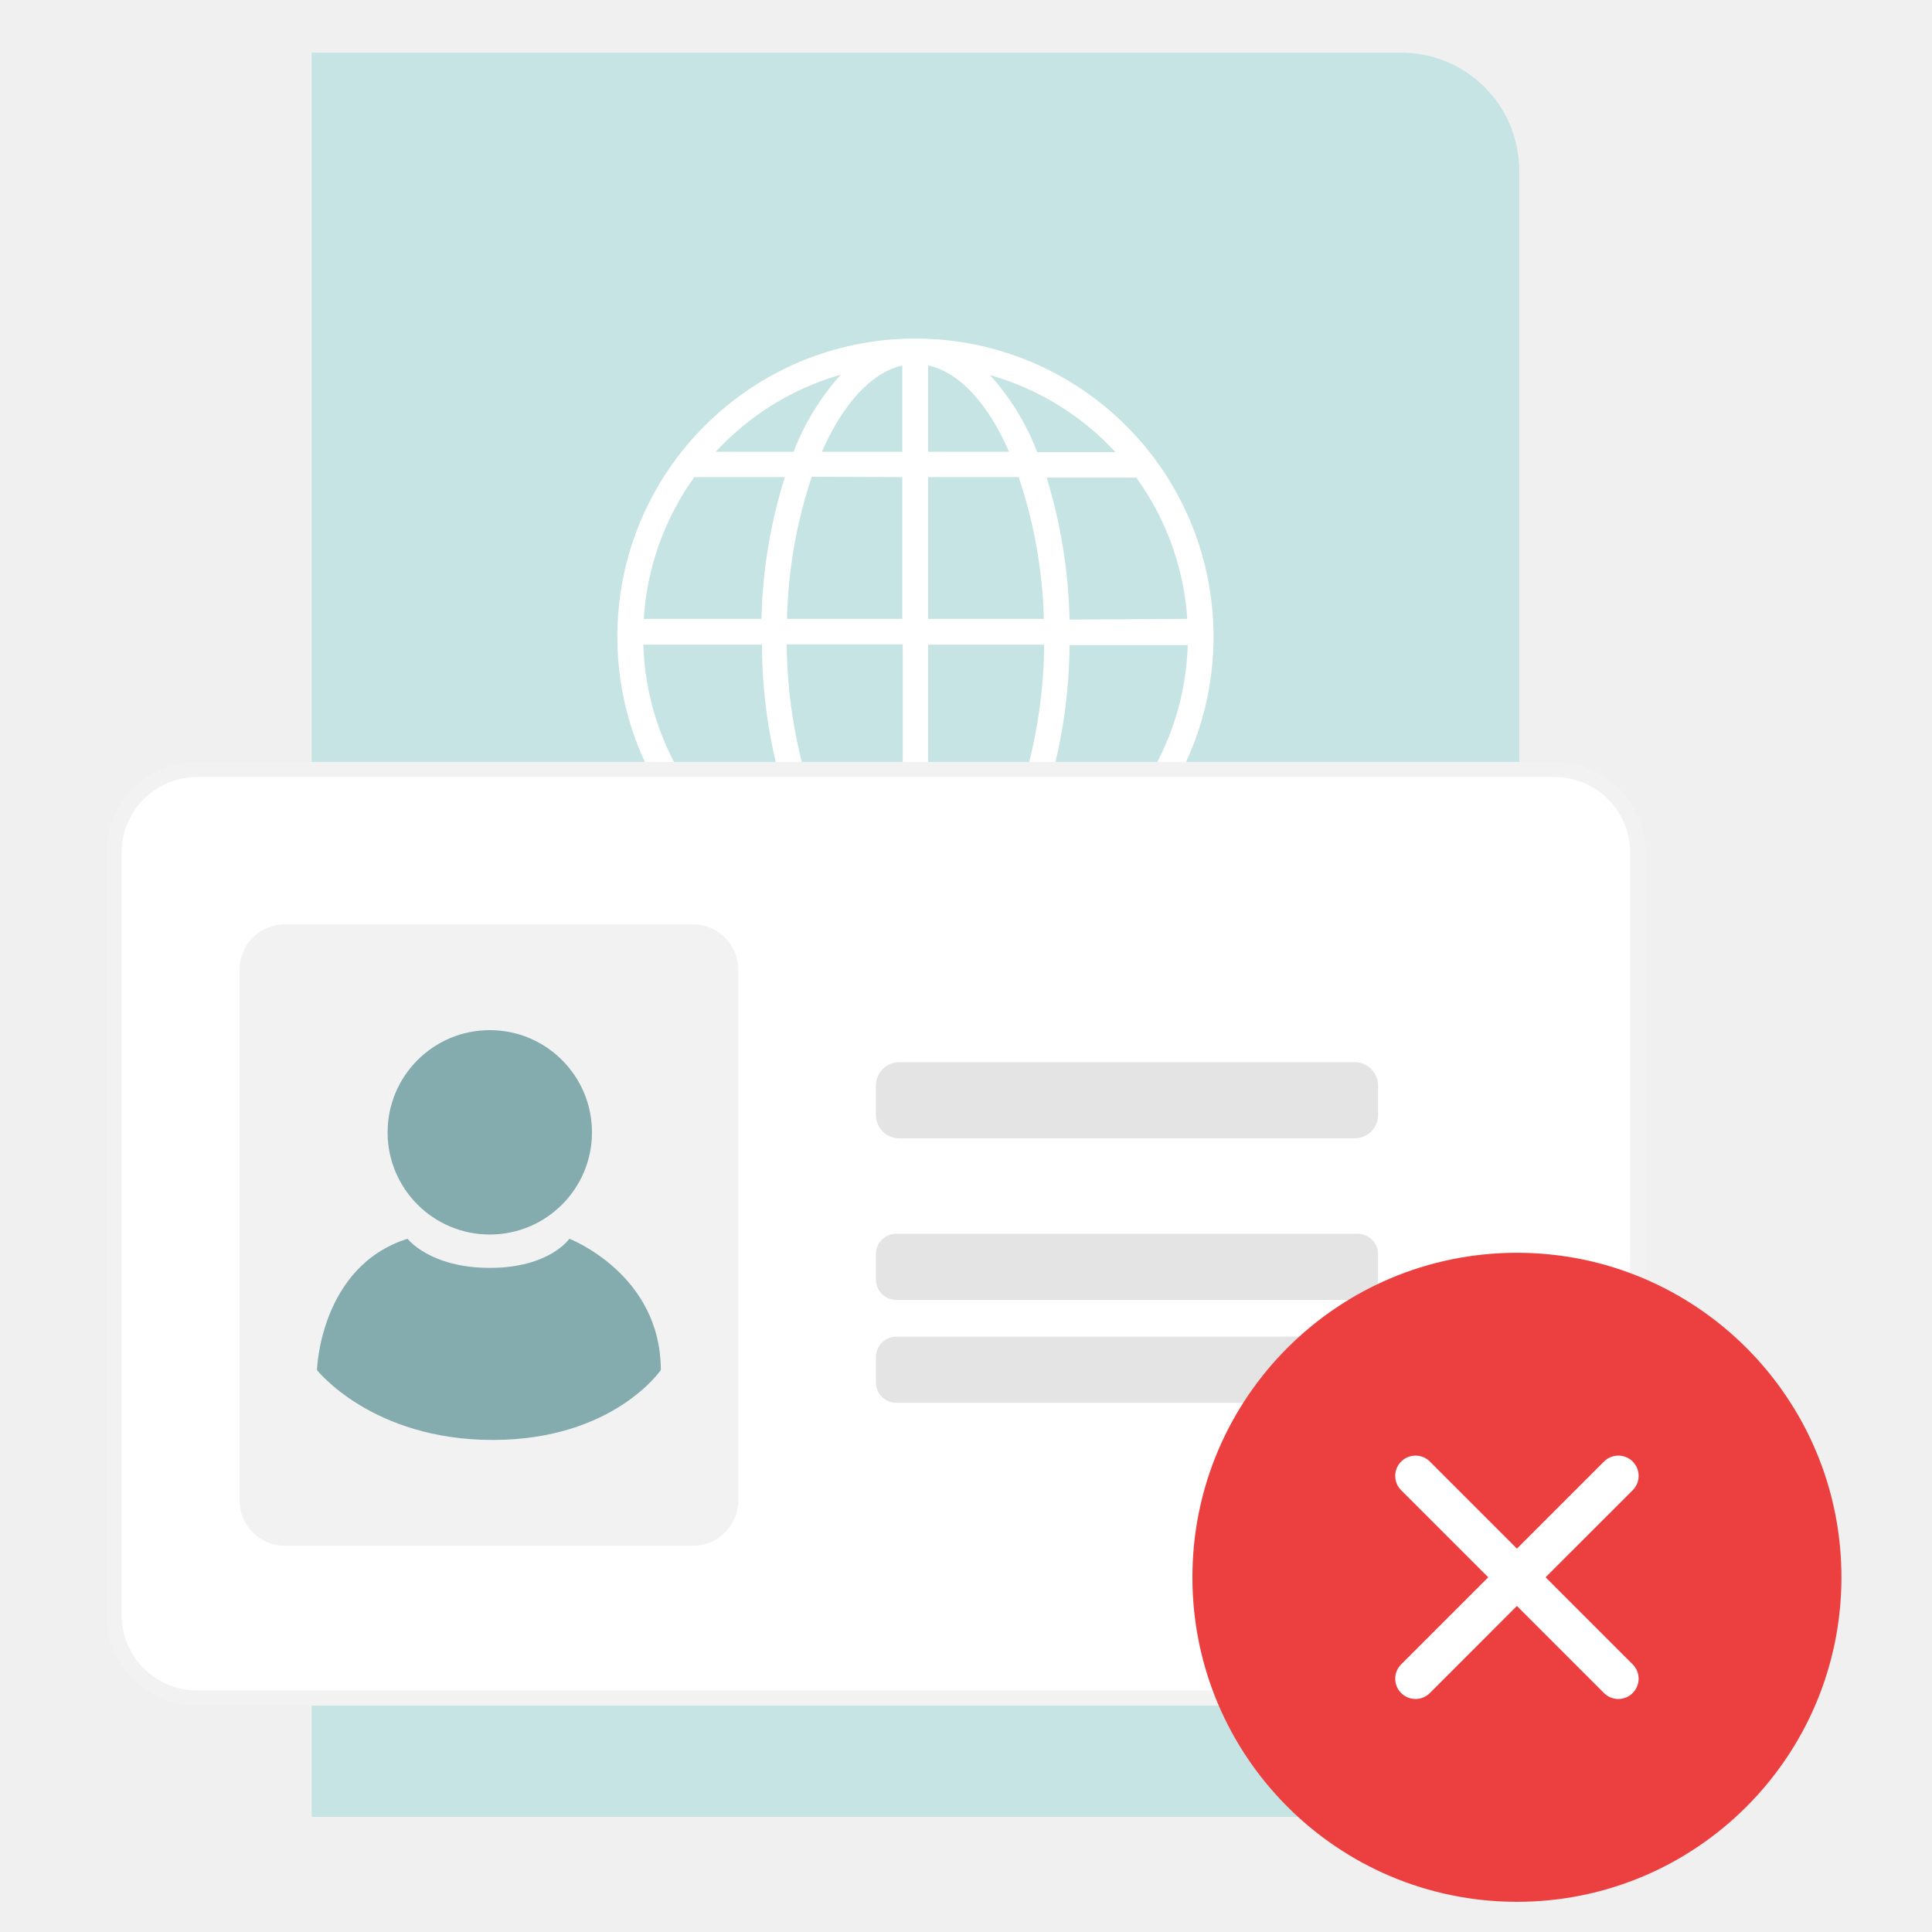
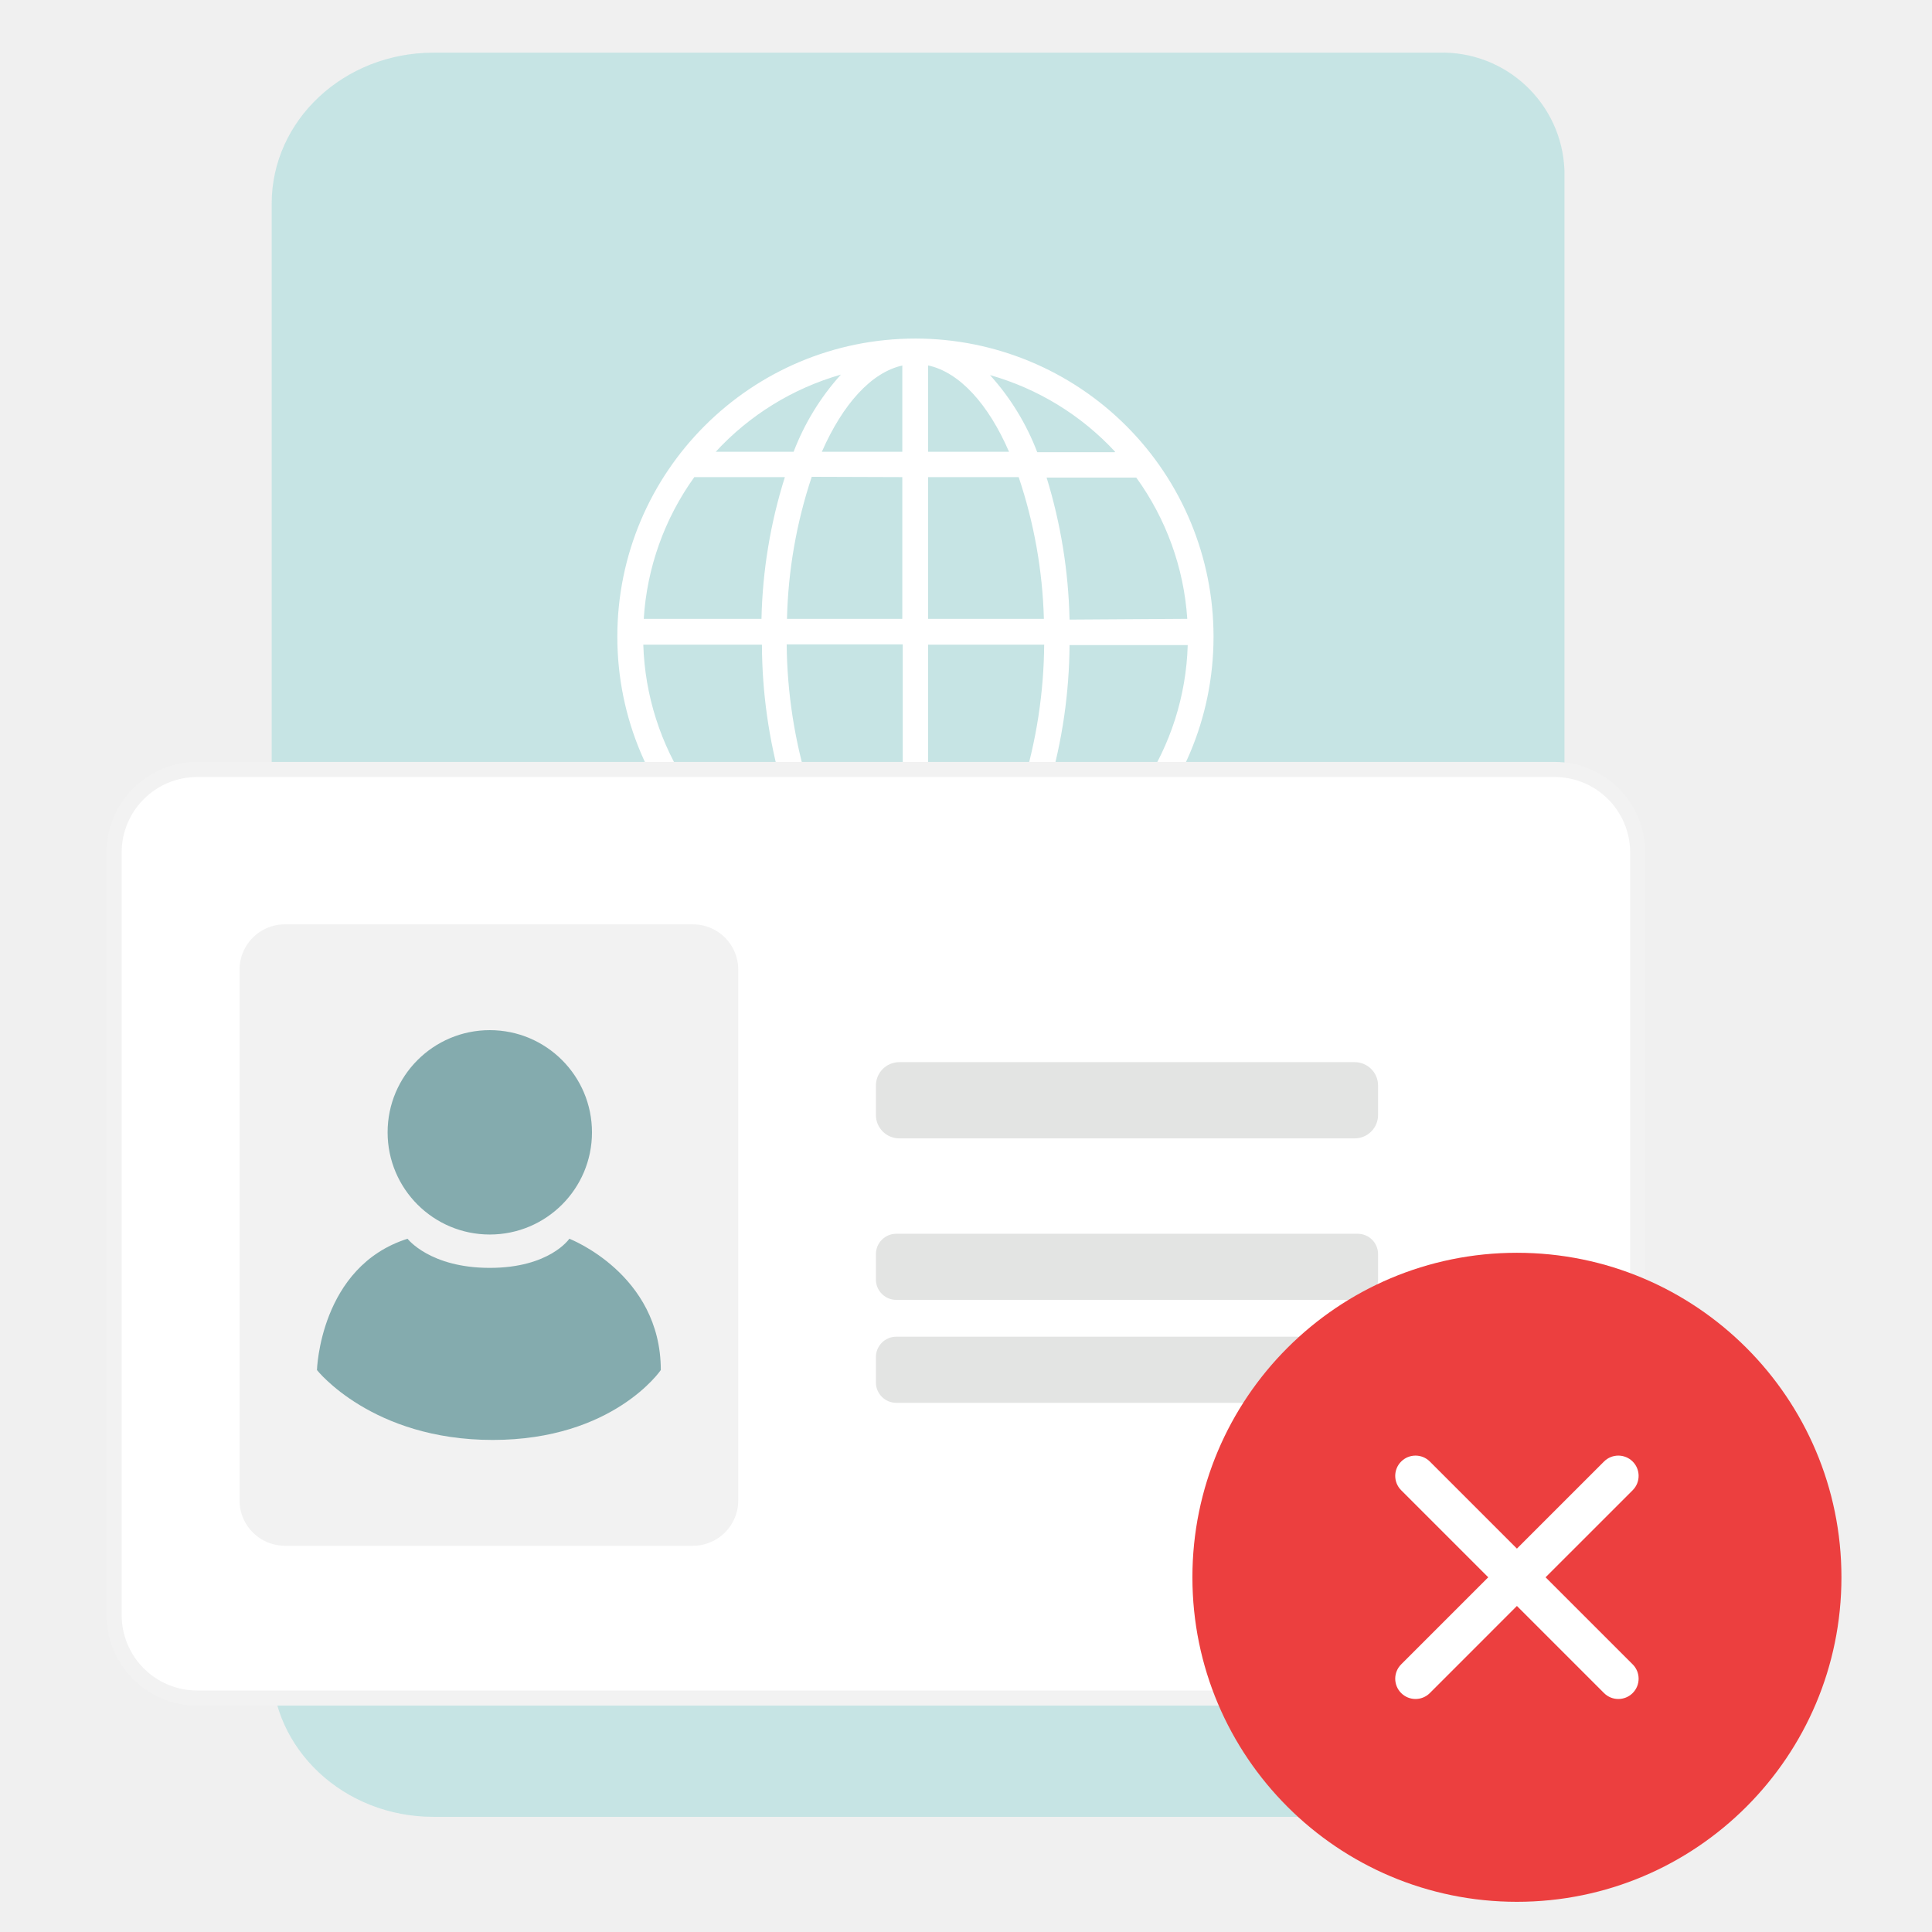
<svg xmlns="http://www.w3.org/2000/svg" width="128" height="128" viewBox="0 0 128 128" fill="none">
  <g id="illustration / deriv / light / declined-poi">
-     <path id="Vector" d="M92.84 120.37H20.65V3.49H92.84C97.154 3.49 100.65 6.987 100.65 11.3V112.55C100.645 116.863 97.153 120.359 92.84 120.37Z" fill="#C6E4E4" />
+     <path id="Vector" d="M95.29 120.37H28.71C22.79 120.37 18 115.89 18 110.37V13.49C18 7.97 22.79 3.49 28.71 3.49H95.29C99.753 3.344 103.493 6.837 103.65 11.3V112.55C103.492 117.014 99.755 120.51 95.29 120.37Z" fill="#C6E4E4" />
    <path id="Vector_2" d="M60.65 22.43C49.743 22.43 40.9 31.272 40.9 42.18C40.9 53.088 49.743 61.93 60.65 61.93C71.558 61.93 80.4 53.088 80.4 42.18C80.4 36.942 78.32 31.918 74.616 28.215C70.912 24.511 65.888 22.43 60.65 22.43ZM42.65 42.71H50.48C50.49 45.893 50.941 49.06 51.82 52.12H45.62C43.763 49.324 42.723 46.065 42.62 42.71H42.65ZM61.49 29.93V24.21C63.58 24.66 65.49 26.79 66.85 29.93H61.49ZM67.49 31.61C68.509 34.64 69.072 37.804 69.16 41H61.49V31.61H67.49ZM59.78 24.21V29.93H54.45C55.83 26.79 57.72 24.66 59.81 24.21H59.78ZM59.78 31.61V41H52.14C52.214 37.799 52.767 34.627 53.78 31.59L59.78 31.61ZM50.45 41H42.65C42.861 37.617 44.022 34.362 46 31.61H52C51.041 34.651 50.519 37.812 50.45 41ZM52.12 42.69H59.81V52.1H53.57C52.639 49.056 52.151 45.893 52.12 42.71V42.69ZM59.81 53.8V60.15C57.58 59.66 55.58 57.28 54.18 53.8H59.81ZM61.49 60.15V53.8H67.12C65.72 57.28 63.72 59.66 61.49 60.15ZM61.49 52.15V42.71H69.18C69.154 45.9 68.666 49.07 67.73 52.12L61.49 52.15ZM70.86 42.74H78.69C78.592 46.096 77.552 49.356 75.69 52.15H69.49C70.379 49.081 70.841 45.905 70.86 42.71V42.74ZM70.86 41.05C70.791 37.858 70.28 34.691 69.34 31.64H75.28C77.264 34.38 78.436 37.624 78.66 41L70.86 41.05ZM73.86 29.96H68.72C68.002 28.078 66.941 26.345 65.59 24.85C68.767 25.751 71.635 27.508 73.88 29.93L73.86 29.96ZM55.71 24.82C54.36 26.315 53.299 28.048 52.58 29.93H47.42C49.662 27.497 52.53 25.729 55.71 24.82ZM46.84 53.82H52.34C53.068 55.94 54.214 57.892 55.71 59.56C52.245 58.568 49.156 56.562 46.84 53.8V53.82ZM65.59 59.56C67.102 57.888 68.261 55.929 69 53.8H74.5C72.171 56.561 69.067 58.56 65.59 59.54V59.56Z" fill="white" />
    <path id="Vector_3" d="M87.301 78.41H34.551C32.248 78.41 30.381 80.277 30.381 82.58V84.72C30.381 87.023 32.248 88.89 34.551 88.89H87.301C89.604 88.89 91.471 87.023 91.471 84.72V82.58C91.471 80.277 89.604 78.41 87.301 78.41Z" fill="white" />
    <path id="Vector_4" d="M103.001 50.98H13.06C10.023 50.98 7.561 53.442 7.561 56.48V107C7.561 110.038 10.023 112.5 13.06 112.5H103.001C106.038 112.5 108.501 110.038 108.501 107V56.48C108.501 53.442 106.038 50.98 103.001 50.98Z" fill="white" />
    <path id="Vector_5" d="M103.001 51.48C105.762 51.48 108.001 53.719 108.001 56.48V107C108.001 109.761 105.762 112 103.001 112H13.06C10.299 112 8.061 109.761 8.061 107V56.48C8.061 53.719 10.299 51.48 13.06 51.48H103.001ZM103.001 50.48H13.06C9.747 50.48 7.061 53.166 7.061 56.48V107C7.061 110.314 9.747 113 13.06 113H103.001C106.314 113 109.001 110.314 109.001 107V56.48C109.001 53.166 106.314 50.48 103.001 50.48Z" fill="#F2F2F2" />
    <path id="Vector_6" d="M45.911 61.24H18.871C17.214 61.24 15.871 62.583 15.871 64.24V99.41C15.871 101.067 17.214 102.41 18.871 102.41H45.911C47.568 102.41 48.911 101.067 48.911 99.41V64.24C48.911 62.583 47.568 61.24 45.911 61.24Z" fill="#F2F2F2" />
    <path id="Vector_7" d="M89.751 70.37H59.581C58.725 70.37 58.031 71.064 58.031 71.92V73.87C58.031 74.726 58.725 75.42 59.581 75.42H89.751C90.607 75.42 91.301 74.726 91.301 73.87V71.92C91.301 71.064 90.607 70.37 89.751 70.37Z" fill="#E3E4E3" />
    <path id="Vector_8" d="M89.951 81.74H59.381C58.636 81.74 58.031 82.344 58.031 83.09V84.77C58.031 85.516 58.636 86.12 59.381 86.12H89.951C90.697 86.12 91.301 85.516 91.301 84.77V83.09C91.301 82.344 90.697 81.74 89.951 81.74Z" fill="#E3E4E3" />
    <path id="Vector_9" d="M89.951 88.56H59.381C58.636 88.56 58.031 89.165 58.031 89.91V91.59C58.031 92.336 58.636 92.94 59.381 92.94H89.951C90.697 92.94 91.301 92.336 91.301 91.59V89.91C91.301 89.165 90.697 88.56 89.951 88.56Z" fill="#E3E4E3" />
    <path id="Vector_10" d="M32.45 81.79C36.189 81.79 39.22 78.759 39.22 75.02C39.22 71.281 36.189 68.25 32.45 68.25C28.711 68.25 25.68 71.281 25.68 75.02C25.68 78.759 28.711 81.79 32.45 81.79Z" fill="#84ABAE" />
    <path id="Vector_11" d="M27 82.07C27 82.07 28.48 84 32.45 84C36.42 84 37.72 82.07 37.72 82.07C37.72 82.07 43.78 84.4 43.78 90.77C43.78 90.77 40.64 95.4 32.64 95.4C24.64 95.4 21 90.77 21 90.77C21 90.77 21.19 83.91 27 82.07Z" fill="#84ABAE" />
    <path id="Vector_12" d="M100.5 126C112.374 126 122 116.374 122 104.5C122 92.626 112.374 83 100.5 83C88.626 83 79 92.626 79 104.5C79 116.374 88.626 126 100.5 126Z" fill="#EC3F3F" />
    <path id="Vector_13" fill-rule="evenodd" clip-rule="evenodd" d="M94.731 96.831L100.5 102.6L106.269 96.831C106.793 96.306 107.644 96.306 108.169 96.831C108.694 97.356 108.694 98.207 108.169 98.731L102.399 104.5L108.169 110.269C108.694 110.793 108.694 111.644 108.169 112.169C107.644 112.694 106.793 112.694 106.269 112.169L100.5 106.399L94.731 112.169C94.207 112.694 93.356 112.694 92.831 112.169C92.306 111.644 92.306 110.793 92.831 110.269L98.6 104.5L92.831 98.731C92.306 98.207 92.306 97.356 92.831 96.831C93.356 96.306 94.207 96.306 94.731 96.831Z" fill="white" />
  </g>
</svg>
